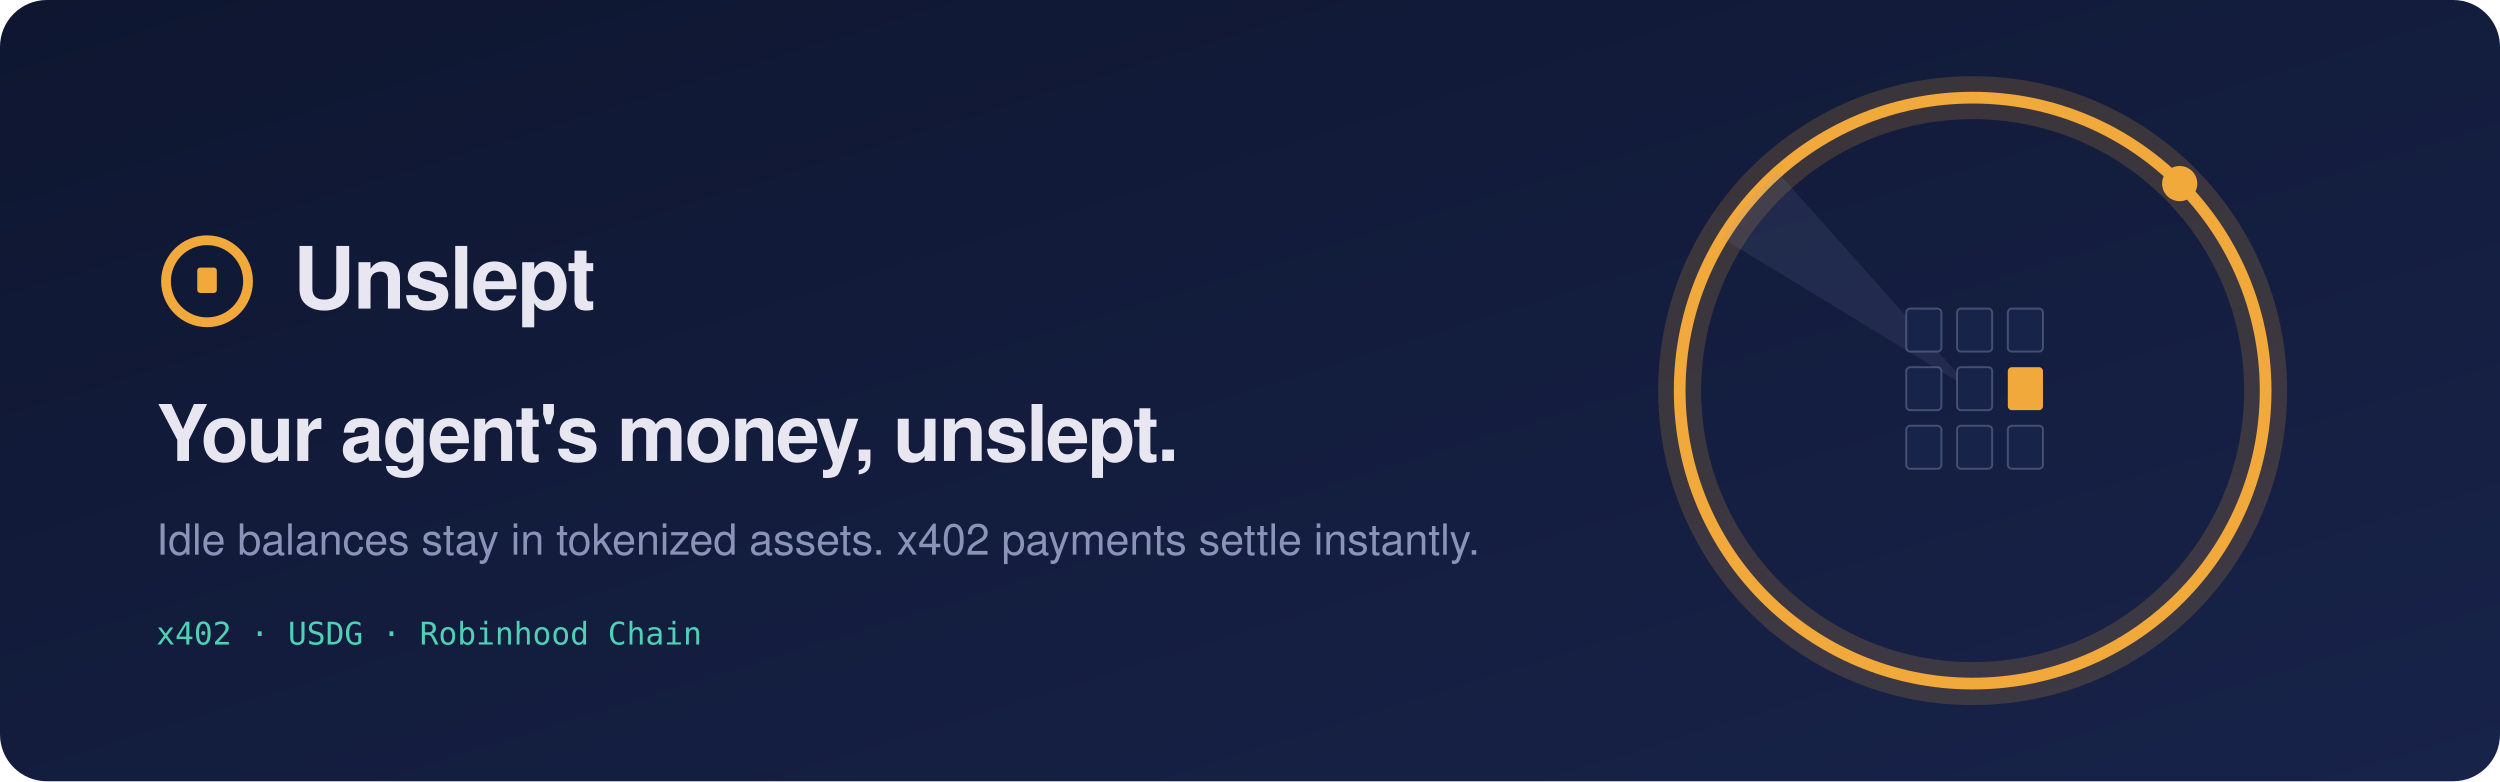
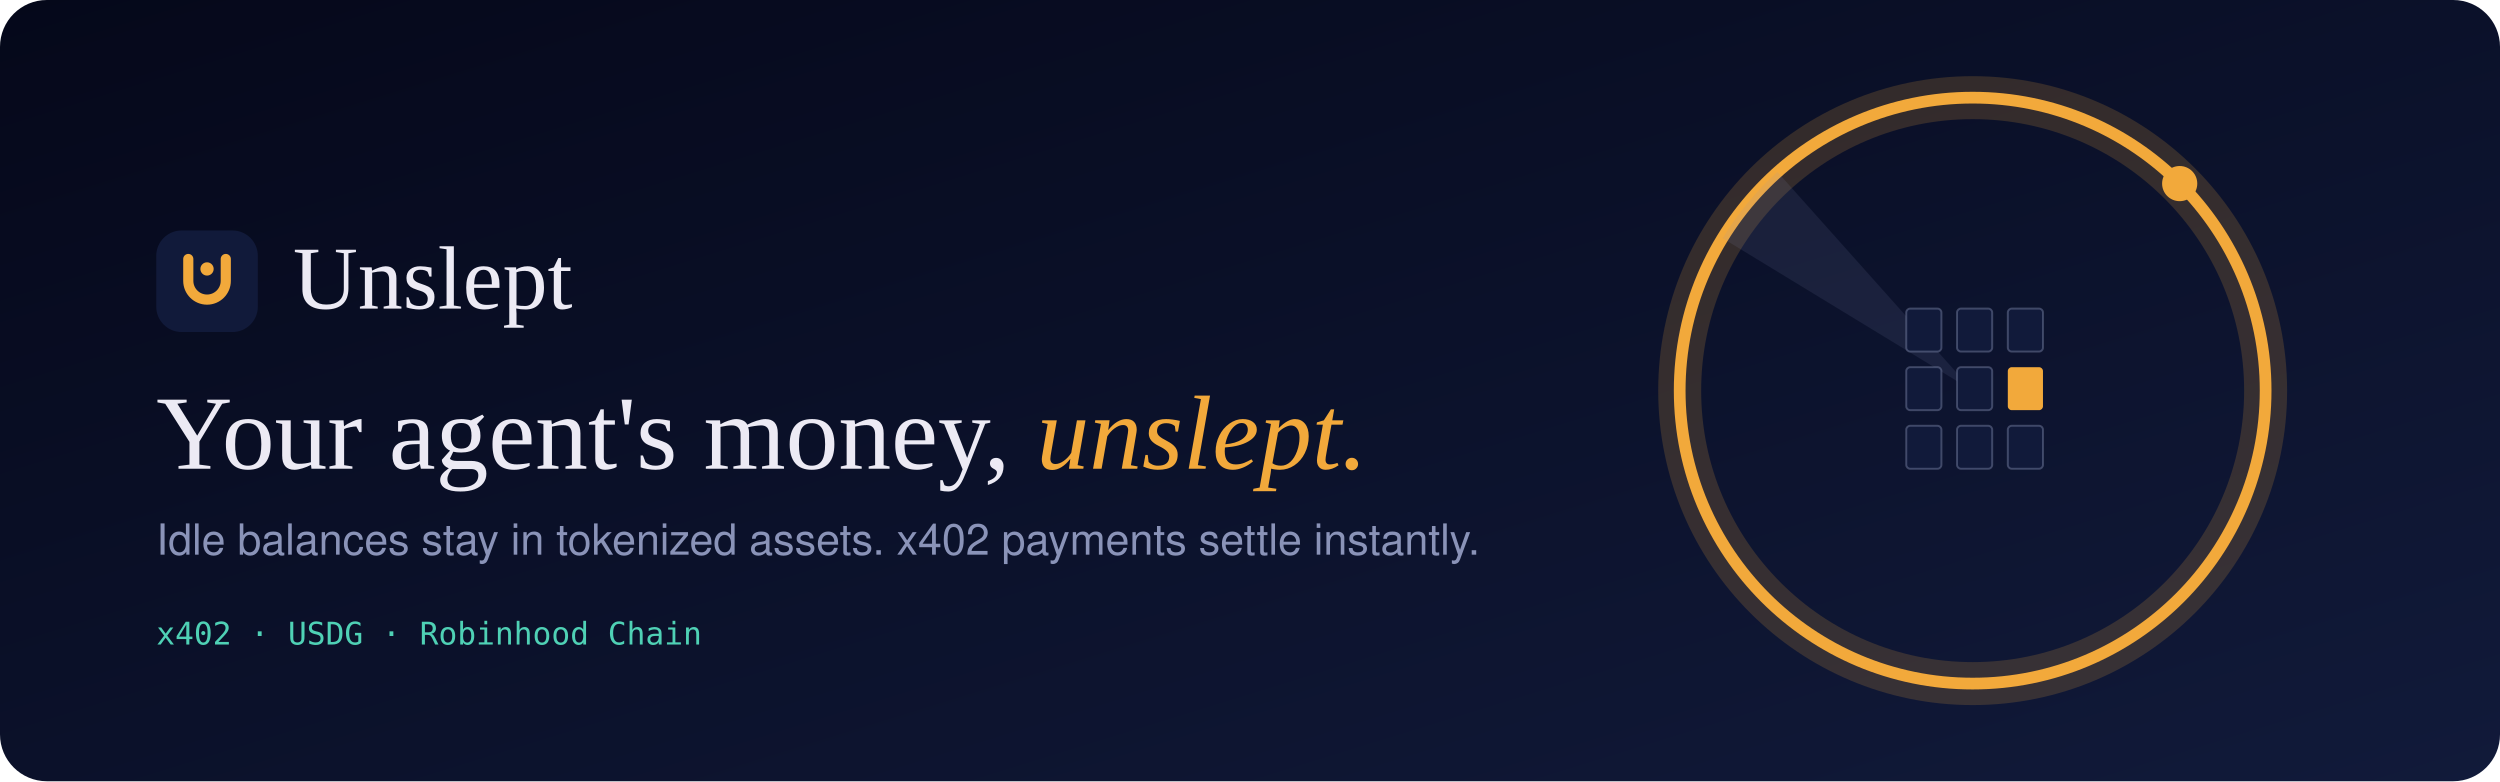
<svg xmlns="http://www.w3.org/2000/svg" viewBox="0 0 1280 400" width="1280" height="400" role="img" aria-label="Unslept: a yield-bearing payment layer for AI agents on Robinhood Chain">
  <defs>
    <linearGradient id="bg" x1="0" y1="0" x2="1" y2="1">
-       <stop offset="0" stop-color="#0e1630" />
-       <stop offset="1" stop-color="#18234a" />
+       <stop offset="0" stop-color="#05081a" />
+       <stop offset="1" stop-color="#111a3a" />
    </linearGradient>
  </defs>
  <rect width="1280" height="400" rx="24" fill="url(#bg)" />
  <g transform="translate(1010 200)">
    <circle r="150" fill="none" stroke="#f2a93b" stroke-opacity="0.18" stroke-width="22" />
    <circle r="150" fill="none" stroke="#f2a93b" stroke-width="6" stroke-linecap="round" />
    <path d="M0 0 L-128 -78 A150 150 0 0 1 -100 -112 Z" fill="#8a93b8" fill-opacity="0.12" />
-     <g fill="#18234a" stroke="#8a93b8" stroke-opacity="0.4">
+     <g fill="#111a3a" stroke="#8a93b8" stroke-opacity="0.4">
      <rect x="-34" y="-42" width="18" height="22" rx="2" />
      <rect x="-8" y="-42" width="18" height="22" rx="2" />
      <rect x="18" y="-42" width="18" height="22" rx="2" />
      <rect x="-34" y="-12" width="18" height="22" rx="2" />
      <rect x="-8" y="-12" width="18" height="22" rx="2" />
      <rect x="-34" y="18" width="18" height="22" rx="2" />
      <rect x="-8" y="18" width="18" height="22" rx="2" />
      <rect x="18" y="18" width="18" height="22" rx="2" />
    </g>
    <rect x="18" y="-12" width="18" height="22" rx="2" fill="#f2a93b" />
    <circle cx="106" cy="-106" r="9" fill="#f2a93b" />
  </g>
  <g transform="translate(80 118)">
-     <circle cx="26" cy="26" r="21" fill="none" stroke="#f2a93b" stroke-width="5" />
-     <rect x="21" y="19" width="10" height="13" rx="1.5" fill="#f2a93b" />
-     <text x="70" y="40" font-family="ui-sans-serif, system-ui, -apple-system, Segoe UI, Helvetica, Arial, sans-serif" font-size="44" font-weight="700" fill="#e8e6f0" letter-spacing="-1">Unslept</text>
+     <rect width="52" height="52" rx="13" fill="#111a3a" />
+     <path d="M16.4 14.6v11.2a9.6 9.6 0 0 0 19.2 0V14.6" fill="none" stroke="#f2a93b" stroke-width="5.2" stroke-linecap="round" />
+     <circle cx="26" cy="19.7" r="3.4" fill="#f2a93b" />
+     <text x="70" y="40" font-family="Instrument Serif, Georgia, 'Times New Roman', serif" font-size="46" fill="#eceaf4">Unslept</text>
  </g>
-   <text x="80" y="236" font-family="ui-sans-serif, system-ui, -apple-system, Segoe UI, Helvetica, Arial, sans-serif" font-size="40" font-weight="700" fill="#e8e6f0" letter-spacing="-1">Your agent's money, unslept.</text>
+   <text x="80" y="240" font-family="Instrument Serif, Georgia, 'Times New Roman', serif" font-size="54" fill="#eceaf4">Your agent's money, <tspan font-style="italic" fill="#f2a93b">unslept.</tspan>
+   </text>
  <text x="80" y="284" font-family="ui-sans-serif, system-ui, -apple-system, Segoe UI, Helvetica, Arial, sans-serif" font-size="22" fill="#8a93b8">Idle balances stay in tokenized assets. x402 payments settle instantly.</text>
  <text x="80" y="330" font-family="ui-monospace, SFMono-Regular, Menlo, monospace" font-size="16" fill="#4fd1b5">x402 · USDG · Robinhood Chain</text>
</svg>
